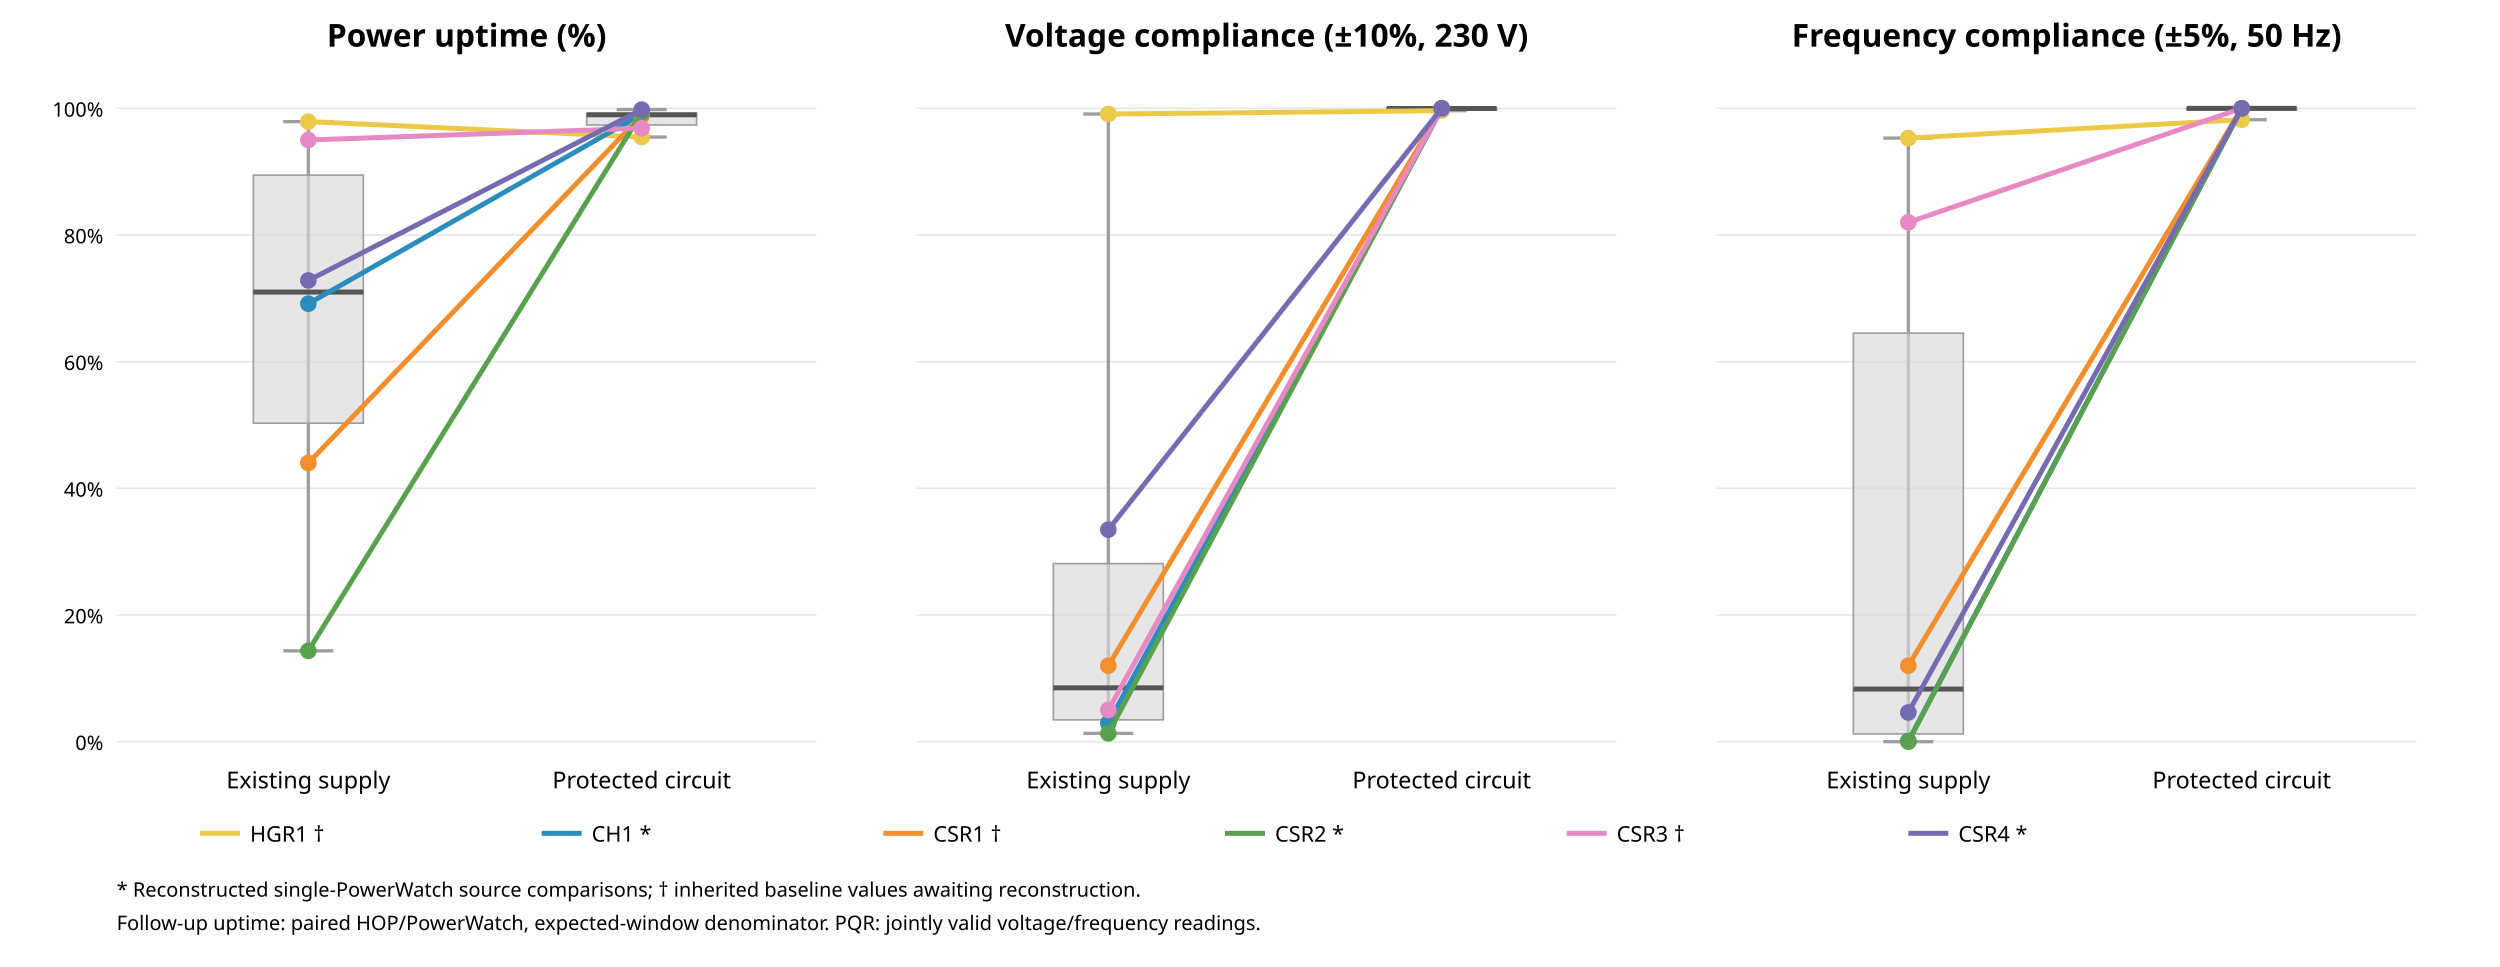
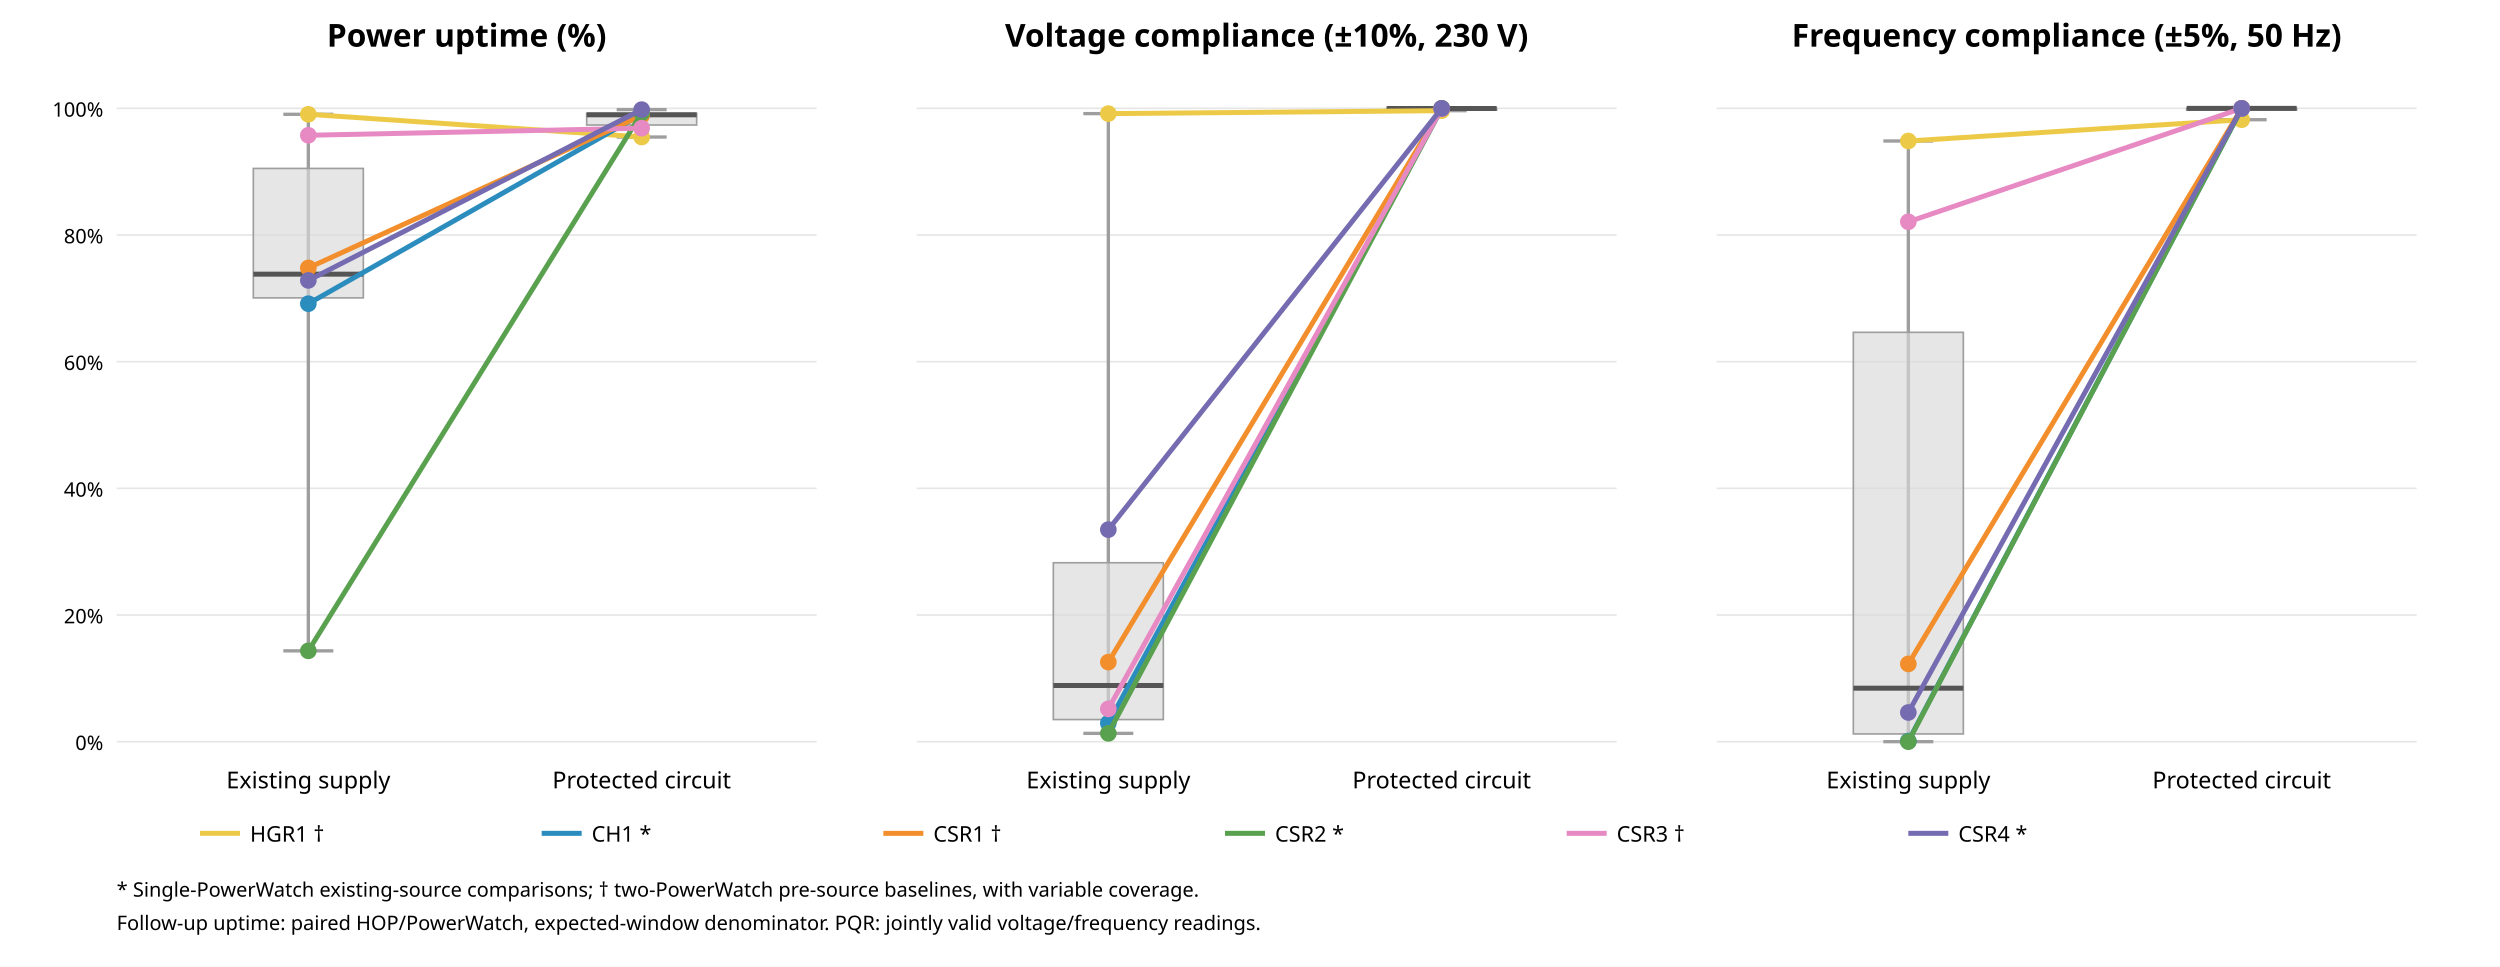
<svg xmlns="http://www.w3.org/2000/svg" width="1500" height="580" viewBox="0 0 1500 580">
  <rect width="100%" height="100%" fill="white" />
  <text x="280.0" y="28" text-anchor="middle" font-family="sans-serif" font-size="19" font-weight="bold">Power uptime (%)</text>
  <line x1="70" y1="445.0" x2="490" y2="445.0" stroke="#e6e6e6" />
  <text x="62" y="450.0" text-anchor="end" font-family="sans-serif" font-size="12">0%</text>
  <line x1="70" y1="369.0" x2="490" y2="369.0" stroke="#e6e6e6" />
  <text x="62" y="374.0" text-anchor="end" font-family="sans-serif" font-size="12">20%</text>
  <line x1="70" y1="293.0" x2="490" y2="293.0" stroke="#e6e6e6" />
  <text x="62" y="298.0" text-anchor="end" font-family="sans-serif" font-size="12">40%</text>
  <line x1="70" y1="217.0" x2="490" y2="217.0" stroke="#e6e6e6" />
  <text x="62" y="222.0" text-anchor="end" font-family="sans-serif" font-size="12">60%</text>
  <line x1="70" y1="141.0" x2="490" y2="141.0" stroke="#e6e6e6" />
  <text x="62" y="146.0" text-anchor="end" font-family="sans-serif" font-size="12">80%</text>
  <line x1="70" y1="65.0" x2="490" y2="65.0" stroke="#e6e6e6" />
  <text x="62" y="70.0" text-anchor="end" font-family="sans-serif" font-size="12">100%</text>
-   <line x1="185" y1="72.98" x2="185" y2="390.513" stroke="#9e9e9e" stroke-width="2" />
-   <line x1="170" y1="72.98" x2="200" y2="72.98" stroke="#9e9e9e" stroke-width="2" />
+   <line x1="185" y1="68.577" x2="185" y2="390.513" stroke="#9e9e9e" stroke-width="2" />
+   <line x1="170" y1="68.577" x2="200" y2="68.577" stroke="#9e9e9e" stroke-width="2" />
  <line x1="170" y1="390.513" x2="200" y2="390.513" stroke="#9e9e9e" stroke-width="2" />
-   <rect x="152.0" y="105.064" width="66" height="148.84" fill="#d9d9d9" fill-opacity="0.65" stroke="#9e9e9e" />
-   <line x1="152.0" y1="175.235" x2="218.0" y2="175.235" stroke="#555555" stroke-width="3" />
+   <rect x="152.0" y="101.06" width="66" height="77.665" fill="#d9d9d9" fill-opacity="0.65" stroke="#9e9e9e" />
+   <line x1="152.0" y1="164.496" x2="218.0" y2="164.496" stroke="#555555" stroke-width="3" />
  <line x1="385" y1="65.773" x2="385" y2="82.219" stroke="#9e9e9e" stroke-width="2" />
  <line x1="370" y1="65.773" x2="400" y2="65.773" stroke="#9e9e9e" stroke-width="2" />
  <line x1="370" y1="82.219" x2="400" y2="82.219" stroke="#9e9e9e" stroke-width="2" />
  <rect x="352.0" y="67.963" width="66" height="7.044" fill="#d9d9d9" fill-opacity="0.65" stroke="#9e9e9e" />
  <line x1="352.0" y1="68.885" x2="418.0" y2="68.885" stroke="#555555" stroke-width="3" />
-   <line x1="185" y1="72.98" x2="385" y2="82.219" stroke="#edc948" stroke-width="3" />
-   <circle cx="185" cy="72.98" r="5" fill="#edc948" />
+   <line x1="185" y1="68.577" x2="385" y2="82.219" stroke="#edc948" stroke-width="3" />
+   <circle cx="185" cy="68.577" r="5" fill="#edc948" />
  <circle cx="385" cy="82.219" r="5" fill="#edc948" />
  <line x1="185" y1="182.216" x2="385" y2="68.456" stroke="#2b8cbe" stroke-width="3" />
  <circle cx="185" cy="182.216" r="5" fill="#2b8cbe" />
  <circle cx="385" cy="68.456" r="5" fill="#2b8cbe" />
-   <line x1="185" y1="277.8" x2="385" y2="69.314" stroke="#f28e2b" stroke-width="3" />
-   <circle cx="185" cy="277.8" r="5" fill="#f28e2b" />
+   <line x1="185" y1="160.738" x2="385" y2="69.314" stroke="#f28e2b" stroke-width="3" />
+   <circle cx="185" cy="160.738" r="5" fill="#f28e2b" />
  <circle cx="385" cy="69.314" r="5" fill="#f28e2b" />
  <line x1="185" y1="390.513" x2="385" y2="67.799" stroke="#59a14f" stroke-width="3" />
  <circle cx="185" cy="390.513" r="5" fill="#59a14f" />
  <circle cx="385" cy="67.799" r="5" fill="#59a14f" />
-   <line x1="185" y1="84" x2="385" y2="76.904" stroke="#e78ac3" stroke-width="3" />
-   <circle cx="185" cy="84" r="5" fill="#e78ac3" />
+   <line x1="185" y1="81.167" x2="385" y2="76.904" stroke="#e78ac3" stroke-width="3" />
+   <circle cx="185" cy="81.167" r="5" fill="#e78ac3" />
  <circle cx="385" cy="76.904" r="5" fill="#e78ac3" />
  <line x1="185" y1="168.254" x2="385" y2="65.773" stroke="#756bb1" stroke-width="3" />
  <circle cx="185" cy="168.254" r="5" fill="#756bb1" />
  <circle cx="385" cy="65.773" r="5" fill="#756bb1" />
  <text x="185" y="473" text-anchor="middle" font-family="sans-serif" font-size="14">Existing supply</text>
  <text x="385" y="473" text-anchor="middle" font-family="sans-serif" font-size="14">Protected circuit</text>
  <text x="760.0" y="28" text-anchor="middle" font-family="sans-serif" font-size="19" font-weight="bold">Voltage compliance (±10%, 230 V)</text>
  <line x1="550" y1="445.0" x2="970" y2="445.0" stroke="#e6e6e6" />
  <line x1="550" y1="369.0" x2="970" y2="369.0" stroke="#e6e6e6" />
  <line x1="550" y1="293.0" x2="970" y2="293.0" stroke="#e6e6e6" />
  <line x1="550" y1="217.0" x2="970" y2="217.0" stroke="#e6e6e6" />
  <line x1="550" y1="141.0" x2="970" y2="141.0" stroke="#e6e6e6" />
  <line x1="550" y1="65.0" x2="970" y2="65.0" stroke="#e6e6e6" />
-   <line x1="665" y1="68.42" x2="665" y2="440.018" stroke="#9e9e9e" stroke-width="2" />
-   <line x1="650" y1="68.42" x2="680" y2="68.42" stroke="#9e9e9e" stroke-width="2" />
+   <line x1="665" y1="68.167" x2="665" y2="440.018" stroke="#9e9e9e" stroke-width="2" />
+   <line x1="650" y1="68.167" x2="680" y2="68.167" stroke="#9e9e9e" stroke-width="2" />
  <line x1="650" y1="440.018" x2="680" y2="440.018" stroke="#9e9e9e" stroke-width="2" />
-   <rect x="632.0" y="338.187" width="66" height="93.714" fill="#d9d9d9" fill-opacity="0.65" stroke="#9e9e9e" />
-   <line x1="632.0" y1="412.7" x2="698.0" y2="412.7" stroke="#555555" stroke-width="3" />
+   <rect x="632.0" y="337.655" width="66" height="94.077" fill="#d9d9d9" fill-opacity="0.65" stroke="#9e9e9e" />
+   <line x1="632.0" y1="411.296" x2="698.0" y2="411.296" stroke="#555555" stroke-width="3" />
  <line x1="865" y1="65.002" x2="865" y2="66.411" stroke="#9e9e9e" stroke-width="2" />
  <line x1="850" y1="65.002" x2="880" y2="65.002" stroke="#9e9e9e" stroke-width="2" />
  <line x1="850" y1="66.411" x2="880" y2="66.411" stroke="#9e9e9e" stroke-width="2" />
  <rect x="832.0" y="65.028" width="66" height="1" fill="#d9d9d9" fill-opacity="0.65" stroke="#9e9e9e" />
  <line x1="832.0" y1="65.099" x2="898.0" y2="65.099" stroke="#555555" stroke-width="3" />
-   <line x1="665" y1="68.42" x2="865" y2="66.411" stroke="#edc948" stroke-width="3" />
-   <circle cx="665" cy="68.42" r="5" fill="#edc948" />
+   <line x1="665" y1="68.167" x2="865" y2="66.411" stroke="#edc948" stroke-width="3" />
+   <circle cx="665" cy="68.167" r="5" fill="#edc948" />
  <circle cx="865" cy="66.411" r="5" fill="#edc948" />
  <line x1="665" y1="433.868" x2="865" y2="65.102" stroke="#2b8cbe" stroke-width="3" />
  <circle cx="665" cy="433.868" r="5" fill="#2b8cbe" />
  <circle cx="865" cy="65.102" r="5" fill="#2b8cbe" />
-   <line x1="665" y1="399.4" x2="865" y2="65.096" stroke="#f28e2b" stroke-width="3" />
-   <circle cx="665" cy="399.4" r="5" fill="#f28e2b" />
+   <line x1="665" y1="397.27" x2="865" y2="65.096" stroke="#f28e2b" stroke-width="3" />
+   <circle cx="665" cy="397.27" r="5" fill="#f28e2b" />
  <circle cx="865" cy="65.096" r="5" fill="#f28e2b" />
  <line x1="665" y1="440.018" x2="865" y2="65.002" stroke="#59a14f" stroke-width="3" />
  <circle cx="665" cy="440.018" r="5" fill="#59a14f" />
  <circle cx="865" cy="65.002" r="5" fill="#59a14f" />
-   <line x1="665" y1="426.0" x2="865" y2="65.22" stroke="#e78ac3" stroke-width="3" />
-   <circle cx="665" cy="426.0" r="5" fill="#e78ac3" />
+   <line x1="665" y1="425.322" x2="865" y2="65.22" stroke="#e78ac3" stroke-width="3" />
+   <circle cx="665" cy="425.322" r="5" fill="#e78ac3" />
  <circle cx="865" cy="65.22" r="5" fill="#e78ac3" />
  <line x1="665" y1="317.783" x2="865" y2="65.005" stroke="#756bb1" stroke-width="3" />
  <circle cx="665" cy="317.783" r="5" fill="#756bb1" />
  <circle cx="865" cy="65.005" r="5" fill="#756bb1" />
  <text x="665" y="473" text-anchor="middle" font-family="sans-serif" font-size="14">Existing supply</text>
  <text x="865" y="473" text-anchor="middle" font-family="sans-serif" font-size="14">Protected circuit</text>
  <text x="1240.0" y="28" text-anchor="middle" font-family="sans-serif" font-size="19" font-weight="bold">Frequency compliance (±5%, 50 Hz)</text>
  <line x1="1030" y1="445.0" x2="1450" y2="445.0" stroke="#e6e6e6" />
  <line x1="1030" y1="369.0" x2="1450" y2="369.0" stroke="#e6e6e6" />
  <line x1="1030" y1="293.0" x2="1450" y2="293.0" stroke="#e6e6e6" />
  <line x1="1030" y1="217.0" x2="1450" y2="217.0" stroke="#e6e6e6" />
  <line x1="1030" y1="141.0" x2="1450" y2="141.0" stroke="#e6e6e6" />
  <line x1="1030" y1="65.0" x2="1450" y2="65.0" stroke="#e6e6e6" />
-   <line x1="1145" y1="82.86" x2="1145" y2="445.0" stroke="#9e9e9e" stroke-width="2" />
-   <line x1="1130" y1="82.86" x2="1160" y2="82.86" stroke="#9e9e9e" stroke-width="2" />
+   <line x1="1145" y1="84.596" x2="1145" y2="445.0" stroke="#9e9e9e" stroke-width="2" />
+   <line x1="1130" y1="84.596" x2="1160" y2="84.596" stroke="#9e9e9e" stroke-width="2" />
  <line x1="1130" y1="445.0" x2="1160" y2="445.0" stroke="#9e9e9e" stroke-width="2" />
-   <rect x="1112.0" y="199.9" width="66" height="240.459" fill="#d9d9d9" fill-opacity="0.65" stroke="#9e9e9e" />
-   <line x1="1112.0" y1="413.443" x2="1178.0" y2="413.443" stroke="#555555" stroke-width="3" />
+   <rect x="1112.0" y="199.4" width="66" height="240.959" fill="#d9d9d9" fill-opacity="0.65" stroke="#9e9e9e" />
+   <line x1="1112.0" y1="412.912" x2="1178.0" y2="412.912" stroke="#555555" stroke-width="3" />
  <line x1="1345" y1="65.0" x2="1345" y2="71.821" stroke="#9e9e9e" stroke-width="2" />
  <line x1="1330" y1="65.0" x2="1360" y2="65.0" stroke="#9e9e9e" stroke-width="2" />
  <line x1="1330" y1="71.821" x2="1360" y2="71.821" stroke="#9e9e9e" stroke-width="2" />
  <rect x="1312.0" y="65.002" width="66" height="1" fill="#d9d9d9" fill-opacity="0.65" stroke="#9e9e9e" />
  <line x1="1312.0" y1="65.017" x2="1378.0" y2="65.017" stroke="#555555" stroke-width="3" />
-   <line x1="1145" y1="82.86" x2="1345" y2="71.821" stroke="#edc948" stroke-width="3" />
-   <circle cx="1145" cy="82.86" r="5" fill="#edc948" />
+   <line x1="1145" y1="84.596" x2="1345" y2="71.821" stroke="#edc948" stroke-width="3" />
+   <circle cx="1145" cy="84.596" r="5" fill="#edc948" />
  <circle cx="1345" cy="71.821" r="5" fill="#edc948" />
  <line x1="1145" y1="444.65" x2="1345" y2="65.0" stroke="#2b8cbe" stroke-width="3" />
  <circle cx="1145" cy="444.65" r="5" fill="#2b8cbe" />
  <circle cx="1345" cy="65.0" r="5" fill="#2b8cbe" />
-   <line x1="1145" y1="399.4" x2="1345" y2="65.0" stroke="#f28e2b" stroke-width="3" />
-   <circle cx="1145" cy="399.4" r="5" fill="#f28e2b" />
+   <line x1="1145" y1="398.337" x2="1345" y2="65.0" stroke="#f28e2b" stroke-width="3" />
+   <circle cx="1145" cy="398.337" r="5" fill="#f28e2b" />
  <circle cx="1345" cy="65.0" r="5" fill="#f28e2b" />
  <line x1="1145" y1="445.0" x2="1345" y2="65.153" stroke="#59a14f" stroke-width="3" />
  <circle cx="1145" cy="445.0" r="5" fill="#59a14f" />
  <circle cx="1345" cy="65.153" r="5" fill="#59a14f" />
-   <line x1="1145" y1="133.4" x2="1345" y2="65.008" stroke="#e78ac3" stroke-width="3" />
-   <circle cx="1145" cy="133.4" r="5" fill="#e78ac3" />
+   <line x1="1145" y1="133.087" x2="1345" y2="65.008" stroke="#e78ac3" stroke-width="3" />
+   <circle cx="1145" cy="133.087" r="5" fill="#e78ac3" />
  <circle cx="1345" cy="65.008" r="5" fill="#e78ac3" />
  <line x1="1145" y1="427.487" x2="1345" y2="65.026" stroke="#756bb1" stroke-width="3" />
  <circle cx="1145" cy="427.487" r="5" fill="#756bb1" />
  <circle cx="1345" cy="65.026" r="5" fill="#756bb1" />
  <text x="1145" y="473" text-anchor="middle" font-family="sans-serif" font-size="14">Existing supply</text>
  <text x="1345" y="473" text-anchor="middle" font-family="sans-serif" font-size="14">Protected circuit</text>
  <line x1="120" y1="500" x2="144" y2="500" stroke="#edc948" stroke-width="3" />
  <text x="150" y="505" font-family="sans-serif" font-size="13">HGR1 †</text>
  <line x1="325" y1="500" x2="349" y2="500" stroke="#2b8cbe" stroke-width="3" />
  <text x="355" y="505" font-family="sans-serif" font-size="13">CH1 *</text>
  <line x1="530" y1="500" x2="554" y2="500" stroke="#f28e2b" stroke-width="3" />
  <text x="560" y="505" font-family="sans-serif" font-size="13">CSR1 †</text>
  <line x1="735" y1="500" x2="759" y2="500" stroke="#59a14f" stroke-width="3" />
  <text x="765" y="505" font-family="sans-serif" font-size="13">CSR2 *</text>
  <line x1="940" y1="500" x2="964" y2="500" stroke="#e78ac3" stroke-width="3" />
  <text x="970" y="505" font-family="sans-serif" font-size="13">CSR3 †</text>
  <line x1="1145" y1="500" x2="1169" y2="500" stroke="#756bb1" stroke-width="3" />
  <text x="1175" y="505" font-family="sans-serif" font-size="13">CSR4 *</text>
-   <text x="70" y="538" font-family="sans-serif" font-size="12">* Reconstructed single-PowerWatch source comparisons; † inherited baseline values awaiting reconstruction.</text>
+   <text x="70" y="538" font-family="sans-serif" font-size="12">* Single-PowerWatch existing-source comparisons; † two-PowerWatch pre-source baselines, with variable coverage.</text>
  <text x="70" y="558" font-family="sans-serif" font-size="12">Follow-up uptime: paired HOP/PowerWatch, expected-window denominator. PQR: jointly valid voltage/frequency readings.</text>
</svg>
